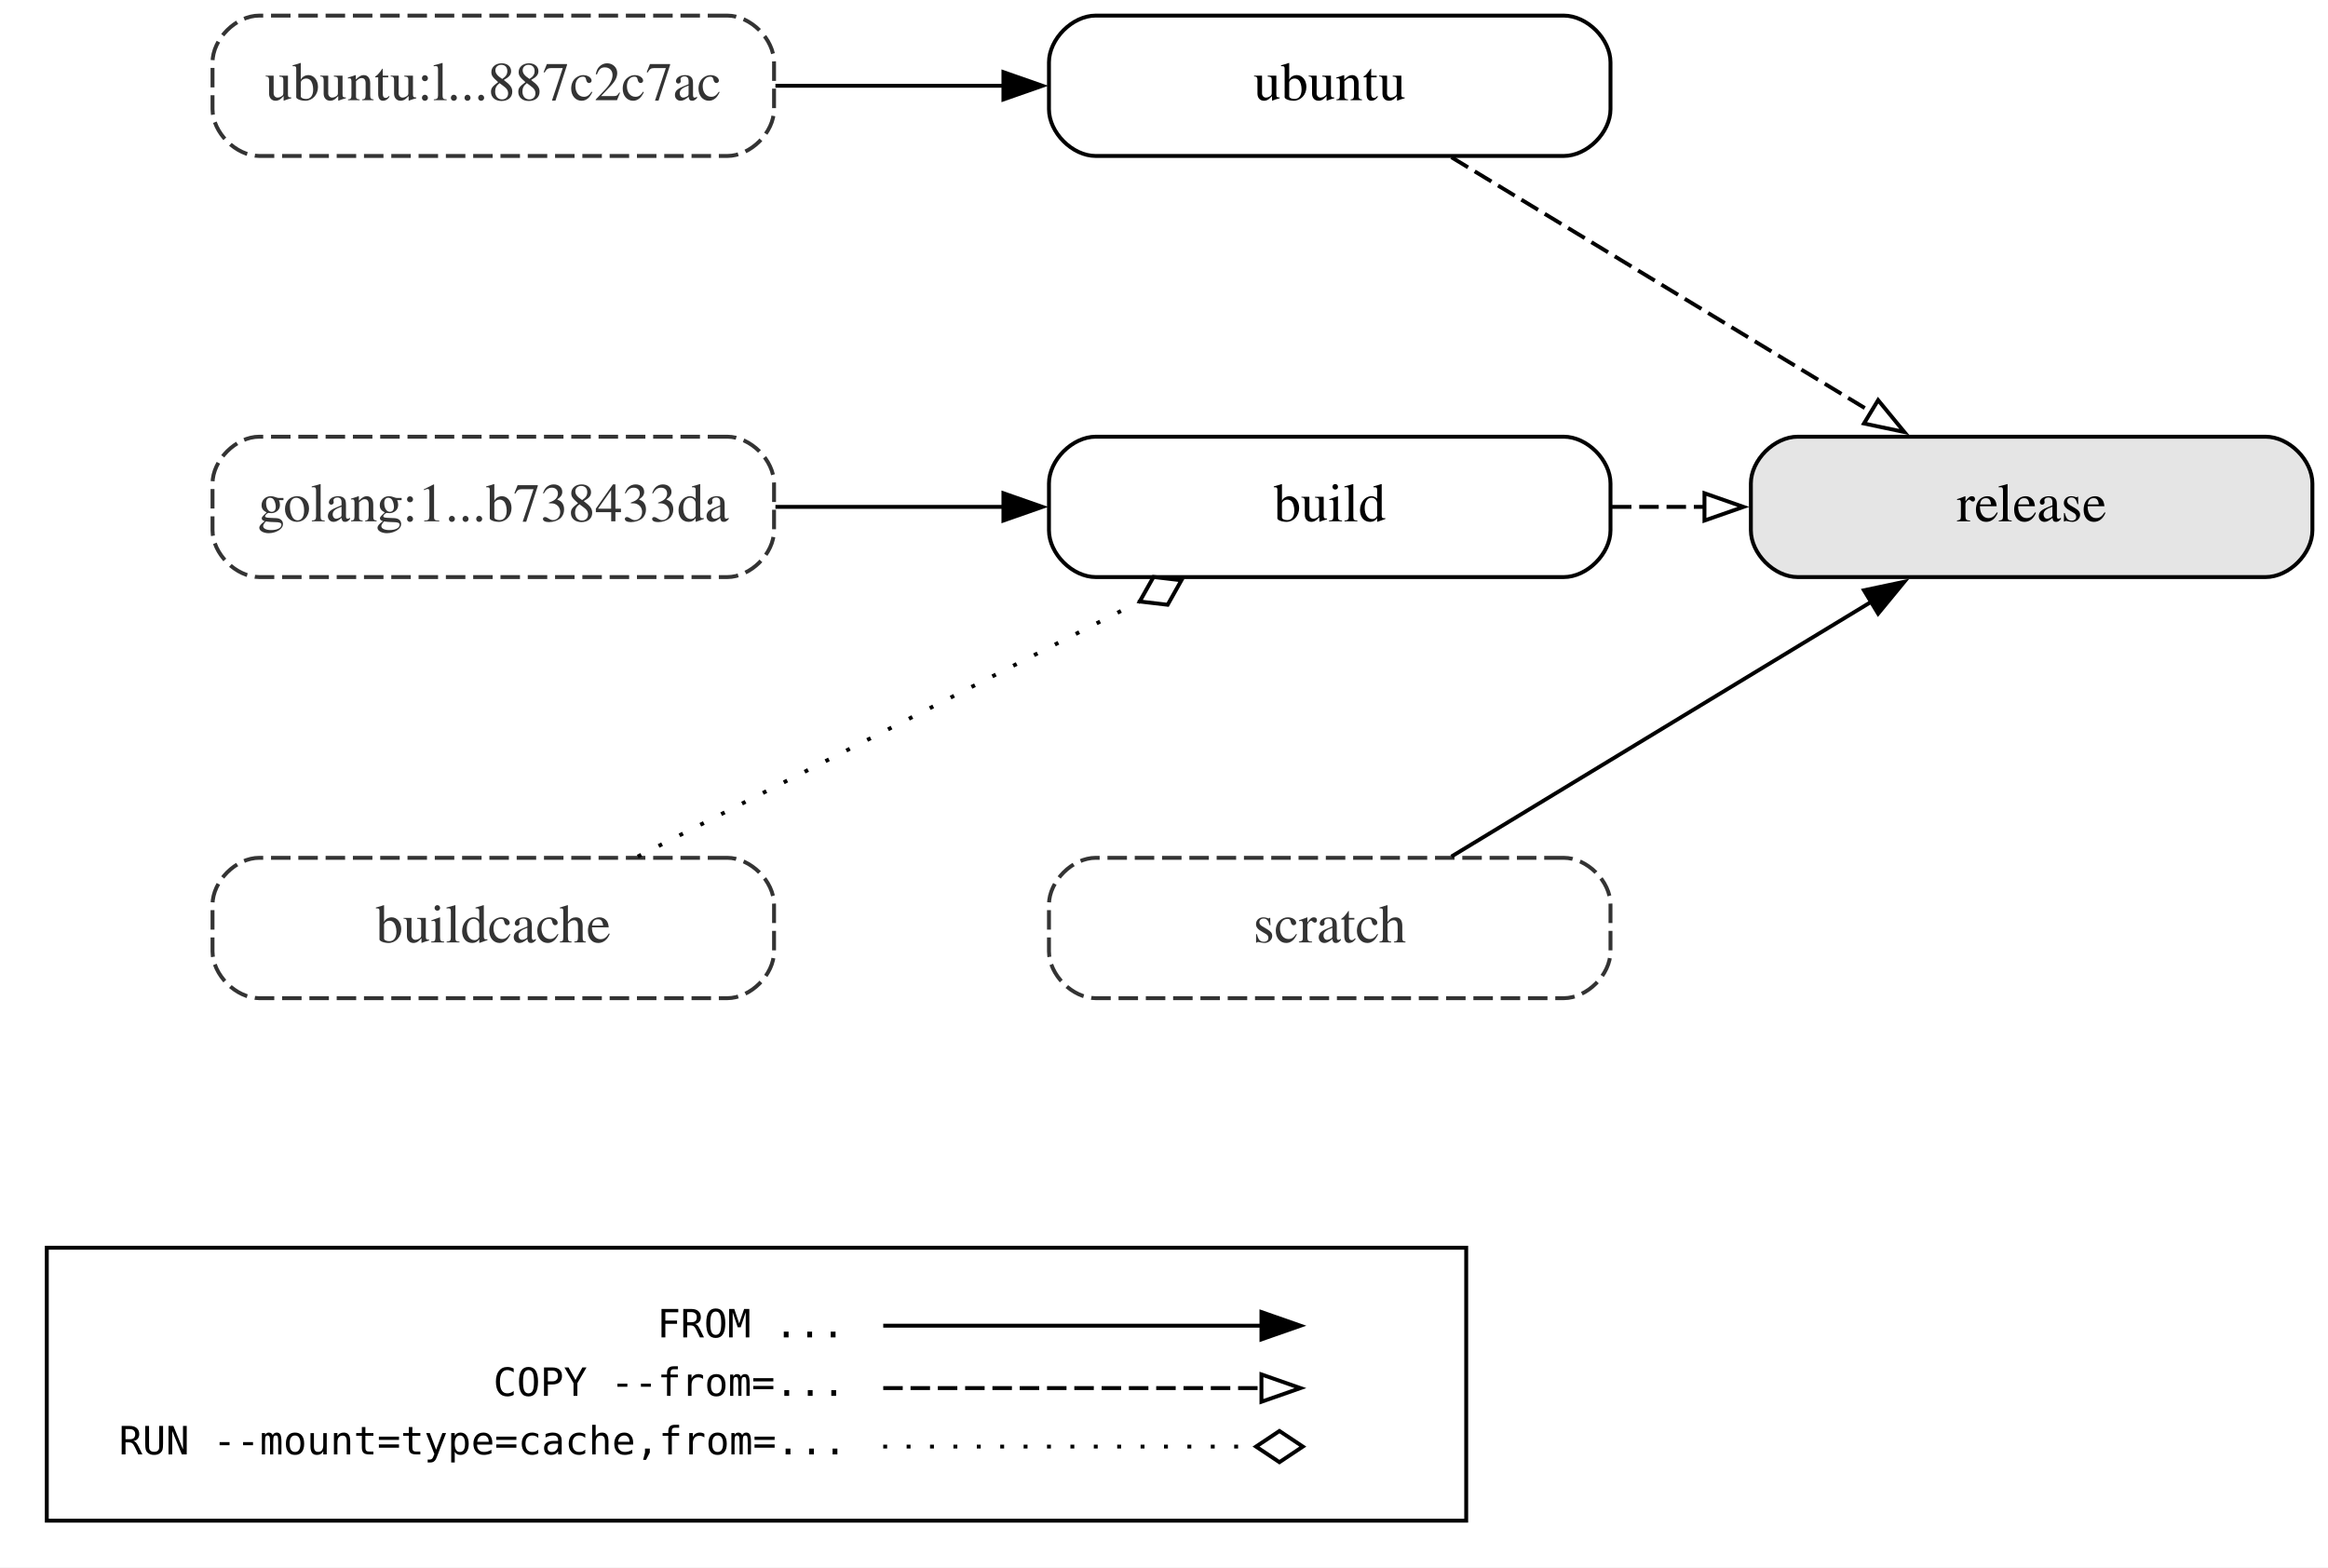
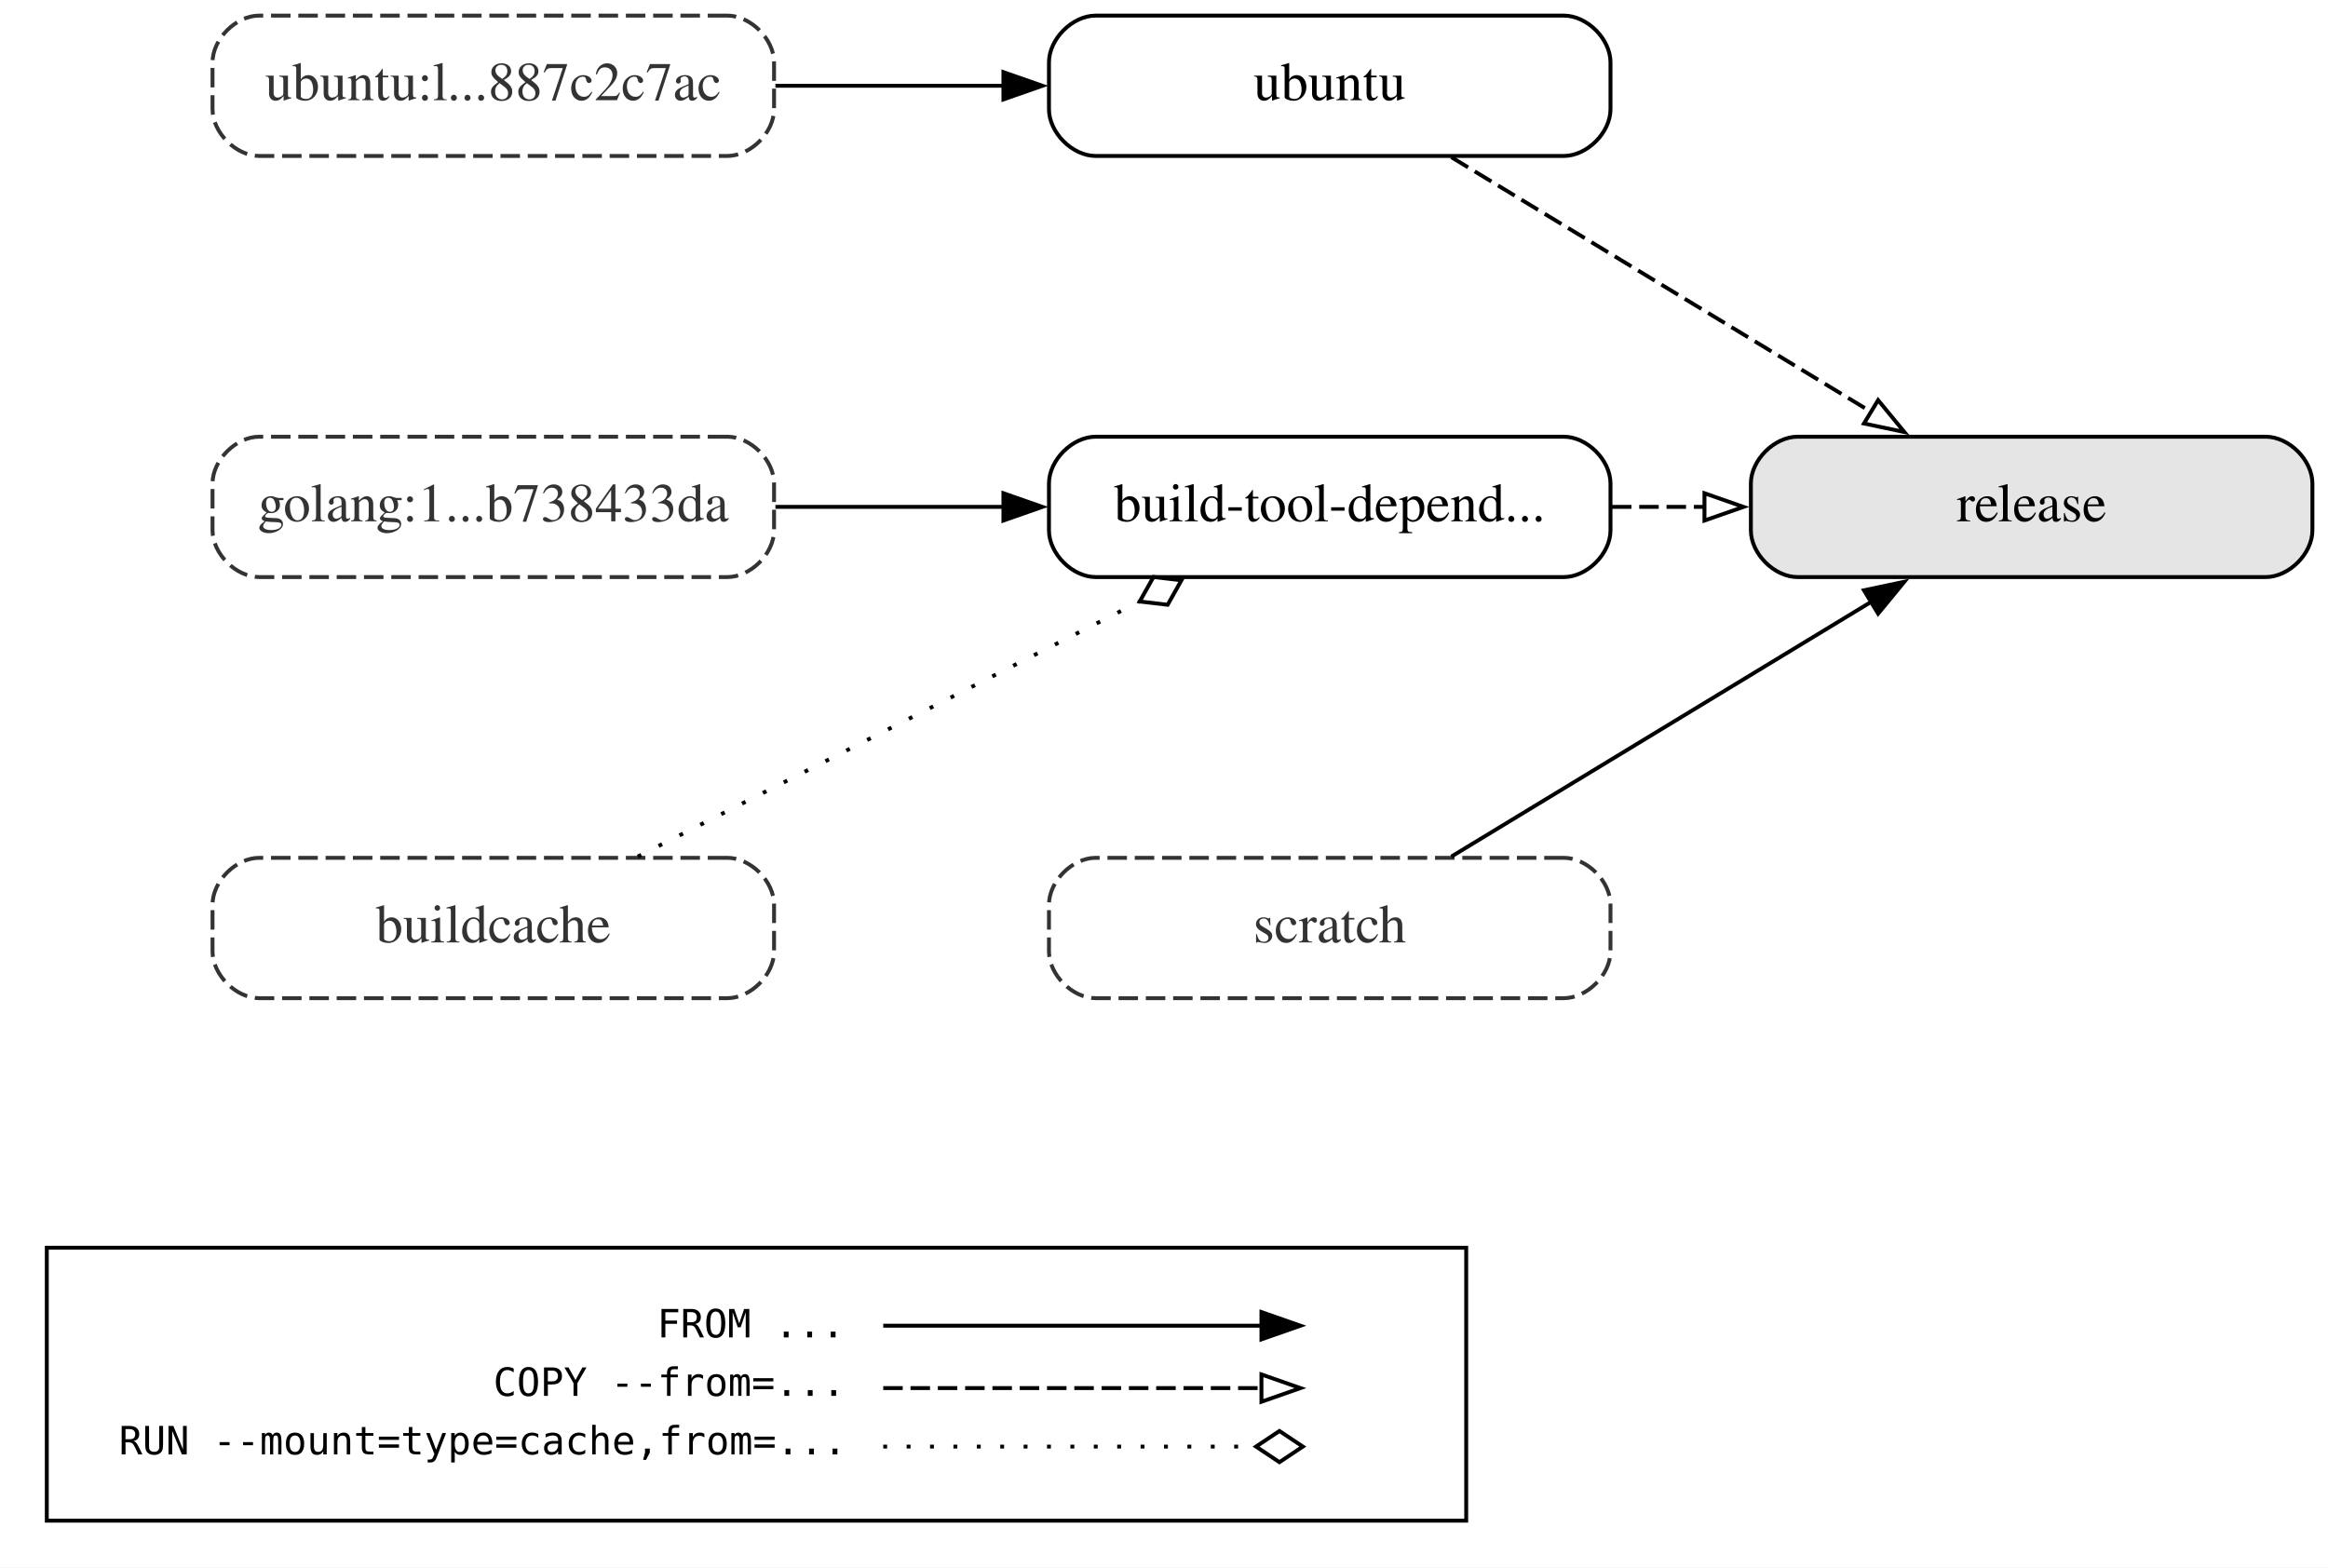
<svg xmlns="http://www.w3.org/2000/svg" width="597pt" height="402pt" viewBox="0.00 0.00 597.00 402.00">
  <g id="graph0" class="graph" transform="scale(1 1) rotate(0) translate(4 398)">
    <polygon fill="white" stroke="none" points="-4,4 -4,-398 593,-398 593,4 -4,4" />
    <g id="clust1" class="cluster">
      <polygon fill="none" stroke="black" points="8,-8 8,-78 372,-78 372,-8 8,-8" />
    </g>
    <g id="node1" class="node">
      <text text-anchor="start" x="164.5" y="-55" font-family="monospace" font-size="10.00">FROM ... </text>
      <text text-anchor="start" x="122.5" y="-40" font-family="monospace" font-size="10.00">COPY --from=... </text>
      <text text-anchor="start" x="26.5" y="-25" font-family="monospace" font-size="10.00">RUN --mount=type=cache,from=... </text>
    </g>
    <g id="node2" class="node">
      <text text-anchor="start" x="334" y="-55" font-family="monospace" font-size="10.00"> </text>
      <text text-anchor="start" x="334" y="-40" font-family="monospace" font-size="10.00"> </text>
      <text text-anchor="start" x="334" y="-25" font-family="monospace" font-size="10.00"> </text>
    </g>
    <g id="edge1" class="edge">
      <path fill="none" stroke="black" d="M222.5,-58C266.77,-58 280.56,-58 319.82,-58" />
      <polygon fill="black" stroke="black" points="319.49,-61.5 329.49,-58 319.49,-54.5 319.49,-61.5" />
    </g>
    <g id="edge2" class="edge">
      <path fill="none" stroke="black" stroke-dasharray="5,2" d="M222.5,-42C266.77,-42 280.56,-42 319.82,-42" />
      <polygon fill="none" stroke="black" points="319.49,-45.5 329.49,-42 319.49,-38.5 319.49,-45.5" />
    </g>
    <g id="edge3" class="edge">
      <path fill="none" stroke="black" stroke-dasharray="1,5" d="M222.5,-27C266.2,-27 280.2,-27 318.33,-27" />
      <polygon fill="none" stroke="black" points="318.1,-27 324.1,-23 330.1,-27 324.1,-31 318.1,-27" />
    </g>
    <g id="node3" class="node">
      <path fill="none" stroke="#333333" stroke-dasharray="5,2" d="M182.5,-394C182.5,-394 62.5,-394 62.5,-394 56.5,-394 50.5,-388 50.5,-382 50.5,-382 50.5,-370 50.5,-370 50.5,-364 56.5,-358 62.5,-358 62.5,-358 182.5,-358 182.5,-358 188.5,-358 194.5,-364 194.5,-370 194.5,-370 194.5,-382 194.5,-382 194.5,-388 188.5,-394 182.5,-394" />
      <text text-anchor="middle" x="122.5" y="-372.3" font-family="Times,serif" font-size="14.00" fill="#333333">ubuntu:l...887c2c7ac</text>
    </g>
    <g id="node4" class="node">
      <path fill="none" stroke="black" d="M397,-394C397,-394 277,-394 277,-394 271,-394 265,-388 265,-382 265,-382 265,-370 265,-370 265,-364 271,-358 277,-358 277,-358 397,-358 397,-358 403,-358 409,-364 409,-370 409,-370 409,-382 409,-382 409,-388 403,-394 397,-394" />
      <text text-anchor="middle" x="337" y="-372.3" font-family="Times,serif" font-size="14.00">ubuntu</text>
    </g>
    <g id="edge4" class="edge">
      <path fill="none" stroke="black" d="M194.85,-376C213.7,-376 234.19,-376 253.58,-376" />
      <polygon fill="black" stroke="black" points="253.32,-379.5 263.32,-376 253.32,-372.5 253.32,-379.5" />
    </g>
    <g id="node9" class="node">
      <path fill="#e5e5e5" stroke="black" d="M577,-286C577,-286 457,-286 457,-286 451,-286 445,-280 445,-274 445,-274 445,-262 445,-262 445,-256 451,-250 457,-250 457,-250 577,-250 577,-250 583,-250 589,-256 589,-262 589,-262 589,-274 589,-274 589,-280 583,-286 577,-286" />
      <text text-anchor="middle" x="517" y="-264.3" font-family="Times,serif" font-size="14.00">release</text>
    </g>
    <g id="edge8" class="edge">
      <path fill="none" stroke="black" stroke-dasharray="5,2" d="M368.2,-357.68C397.86,-339.68 443.3,-312.11 475.96,-292.29" />
      <polygon fill="none" stroke="black" points="477.63,-295.38 484.36,-287.2 474,-289.39 477.63,-295.38" />
    </g>
    <g id="node5" class="node">
      <path fill="none" stroke="#333333" stroke-dasharray="5,2" d="M182.5,-286C182.5,-286 62.5,-286 62.5,-286 56.5,-286 50.5,-280 50.5,-274 50.5,-274 50.5,-262 50.5,-262 50.5,-256 56.5,-250 62.5,-250 62.5,-250 182.5,-250 182.5,-250 188.5,-250 194.5,-256 194.5,-262 194.5,-262 194.5,-274 194.5,-274 194.5,-280 188.5,-286 182.5,-286" />
      <text text-anchor="middle" x="122.5" y="-264.3" font-family="Times,serif" font-size="14.00" fill="#333333">golang:1...b738433da</text>
    </g>
    <g id="node6" class="node">
      <path fill="none" stroke="black" d="M397,-286C397,-286 277,-286 277,-286 271,-286 265,-280 265,-274 265,-274 265,-262 265,-262 265,-256 271,-250 277,-250 277,-250 397,-250 397,-250 403,-250 409,-256 409,-262 409,-262 409,-274 409,-274 409,-280 403,-286 397,-286" />
-       <text text-anchor="middle" x="337" y="-264.3" font-family="Times,serif" font-size="14.00">build</text>
+       <text text-anchor="middle" x="337" y="-264.3" font-family="Times,serif" font-size="14.00">build-tool-depend...</text>
    </g>
    <g id="edge5" class="edge">
      <path fill="none" stroke="black" d="M194.85,-268C213.7,-268 234.19,-268 253.58,-268" />
      <polygon fill="black" stroke="black" points="253.32,-271.5 263.32,-268 253.32,-264.5 253.32,-271.5" />
    </g>
    <g id="edge9" class="edge">
      <path fill="none" stroke="black" stroke-dasharray="5,2" d="M409.37,-268C417.26,-268 425.34,-268 433.36,-268" />
      <polygon fill="none" stroke="black" points="433.1,-271.5 443.1,-268 433.1,-264.5 433.1,-271.5" />
    </g>
    <g id="node7" class="node">
      <path fill="none" stroke="#333333" stroke-dasharray="5,2" d="M182.5,-178C182.5,-178 62.5,-178 62.5,-178 56.5,-178 50.5,-172 50.5,-166 50.5,-166 50.5,-154 50.5,-154 50.5,-148 56.5,-142 62.5,-142 62.5,-142 182.5,-142 182.5,-142 188.5,-142 194.5,-148 194.5,-154 194.5,-154 194.5,-166 194.5,-166 194.5,-172 188.5,-178 182.5,-178" />
      <text text-anchor="middle" x="122.5" y="-156.3" font-family="Times,serif" font-size="14.00" fill="#333333">buildcache</text>
    </g>
    <g id="edge6" class="edge">
      <path fill="none" stroke="black" stroke-dasharray="1,5" d="M159.55,-178.32C194.96,-196.32 249.21,-223.89 288.2,-243.71" />
      <polygon fill="none" stroke="black" points="288.27,-243.74 295.44,-242.9 298.97,-249.18 291.81,-250.03 288.27,-243.74" />
    </g>
    <g id="node8" class="node">
      <path fill="none" stroke="#333333" stroke-dasharray="5,2" d="M397,-178C397,-178 277,-178 277,-178 271,-178 265,-172 265,-166 265,-166 265,-154 265,-154 265,-148 271,-142 277,-142 277,-142 397,-142 397,-142 403,-142 409,-148 409,-154 409,-154 409,-166 409,-166 409,-172 403,-178 397,-178" />
      <text text-anchor="middle" x="337" y="-156.3" font-family="Times,serif" font-size="14.00" fill="#333333">scratch</text>
    </g>
    <g id="edge7" class="edge">
      <path fill="none" stroke="black" d="M368.2,-178.32C397.86,-196.32 443.3,-223.89 475.96,-243.71" />
      <polygon fill="black" stroke="black" points="474,-246.61 484.36,-248.8 477.63,-240.62 474,-246.61" />
    </g>
  </g>
</svg>
